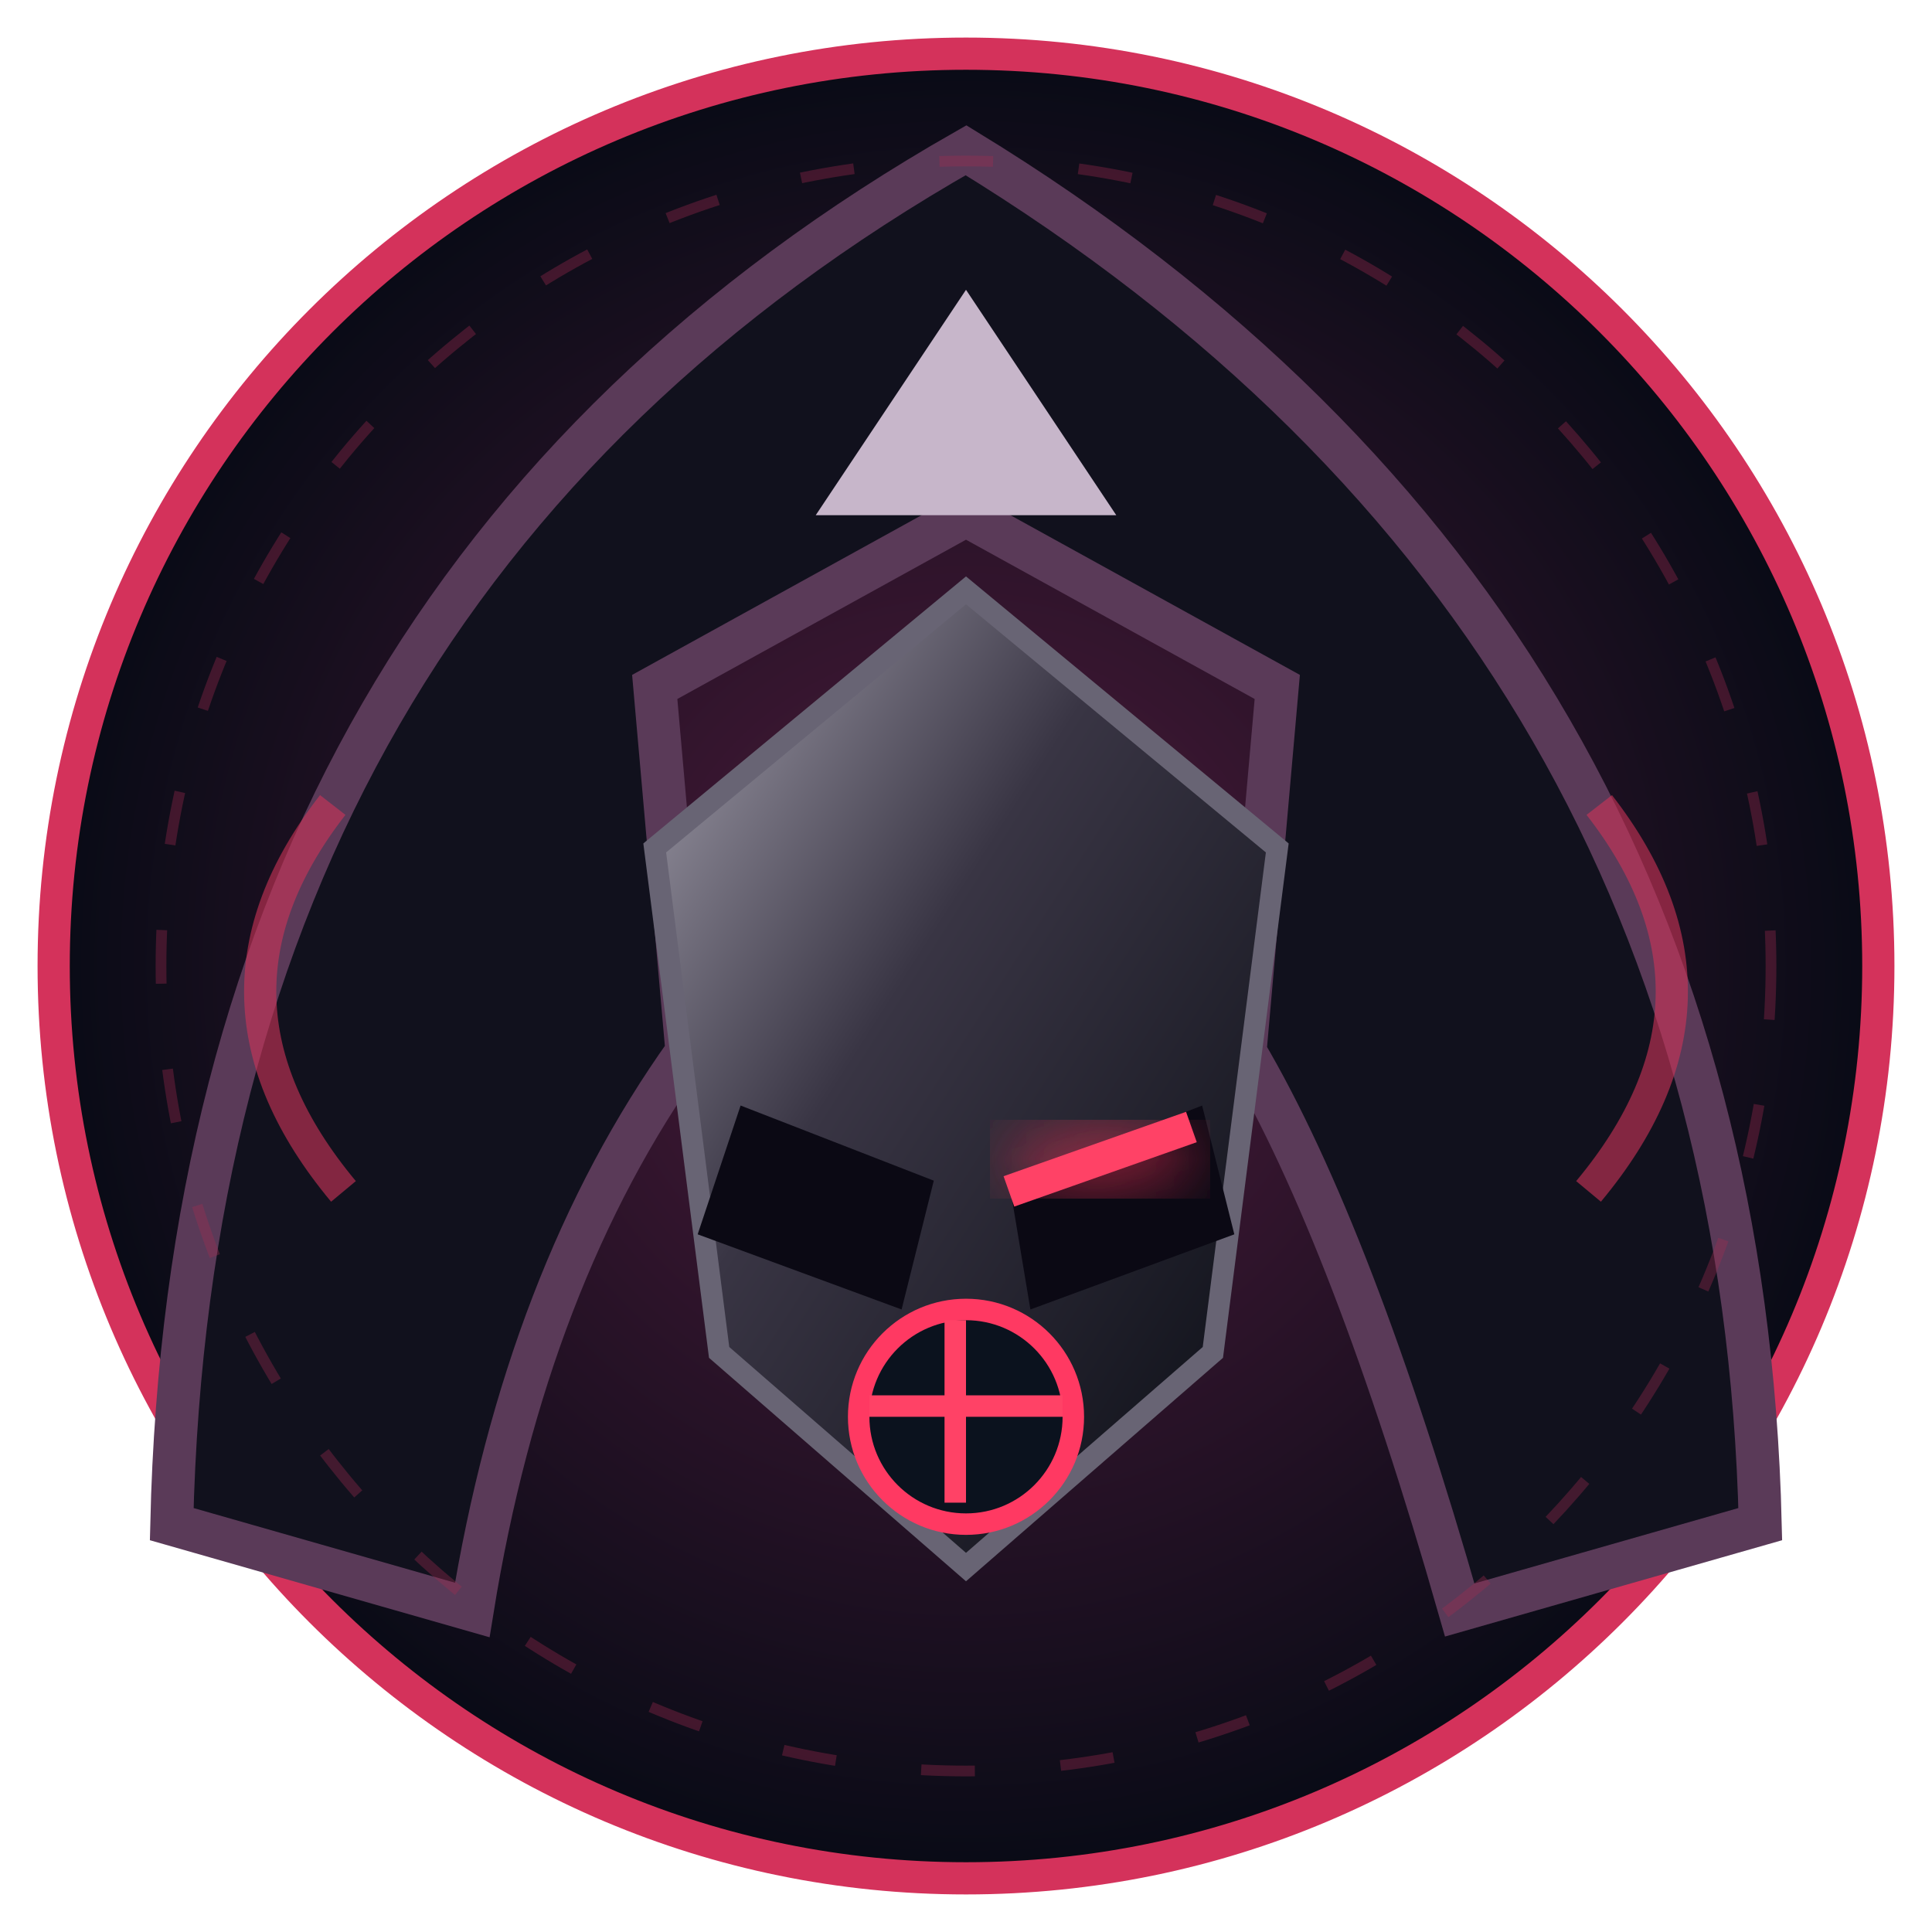
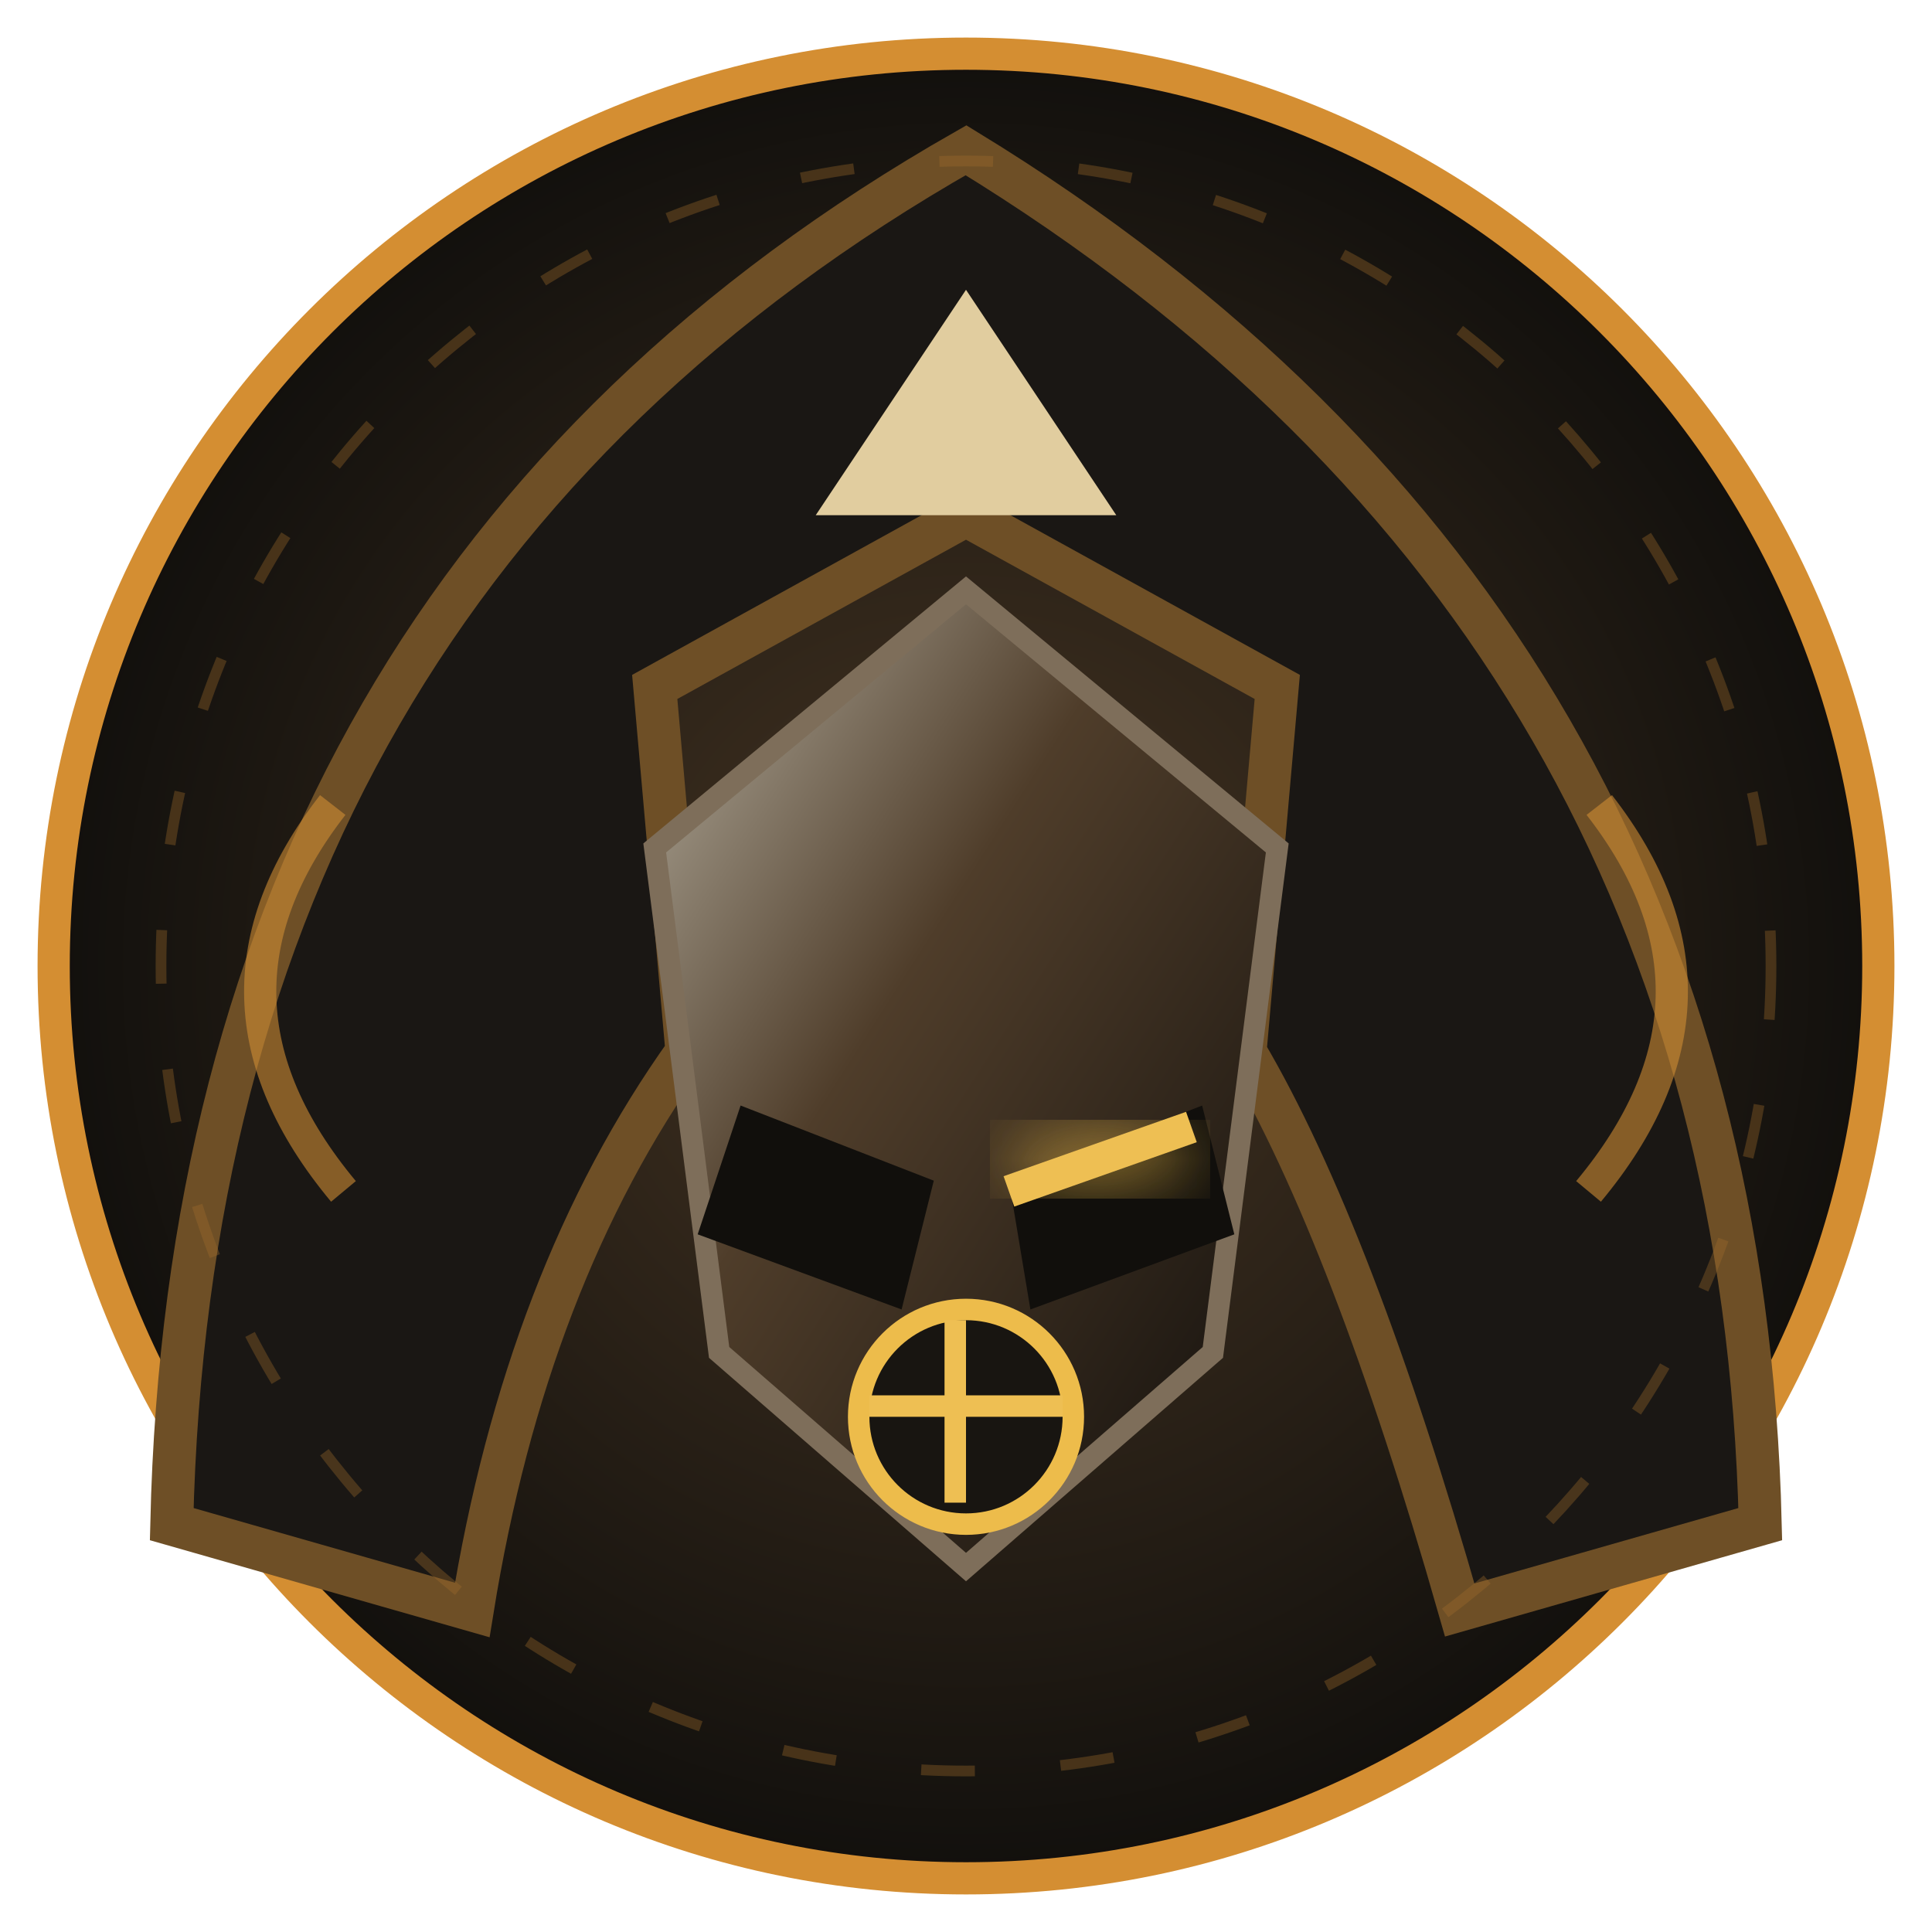
<svg xmlns="http://www.w3.org/2000/svg" width="180" height="180" viewBox="0 0 180 180" role="img" aria-label="ANOMALIA’Z PRIGIMALIA">
  <defs>
    <radialGradient id="bg">
-       <stop stop-color="#4e1b3c" />
-       <stop offset="1" stop-color="#090b16" />
+       <stop stop-color="#463523" />
+       <stop offset="1" stop-color="#12100d" />
    </radialGradient>
    <linearGradient id="steel" x1="0" y1="0" x2="1" y2="1">
-       <stop stop-color="#aaa7b4" />
-       <stop offset=".4" stop-color="#393544" />
-       <stop offset="1" stop-color="#080b12" />
+       <stop stop-color="#b8b2a3" />
+       <stop offset=".4" stop-color="#4f3d2a" />
+       <stop offset="1" stop-color="#0f0d0b" />
    </linearGradient>
    <filter id="glow">
      <feGaussianBlur stdDeviation="4" />
    </filter>
  </defs>
-   <circle cx="90" cy="90" r="85" fill="url(#bg)" stroke="#d4325b" stroke-width="3" />
-   <path d="M16 142Q18 55 90 14Q162 58 164 142L136 150Q126 115 116 98L119 64 90 48 61 64 64 98Q49 119 44 150Z" fill="#11111d" stroke="#5a3a58" stroke-width="4" />
-   <path d="M61 79L90 55 119 79 113 126 90 146 67 126Z" fill="url(#steel)" stroke="#686474" stroke-width="2" />
-   <path d="M69 103L87 110 84 122 65 115Z" fill="#0b0914" />
-   <path d="M94 110L112 103 115 115 96 122Z" fill="#0b0914" />
-   <path d="M94 111L111 105" stroke="#ff355a" stroke-width="5" filter="url(#glow)" />
-   <path d="M94 111L111 105" stroke="#ff4266" stroke-width="3" />
-   <circle cx="90" cy="132" r="10" fill="#0b121e" stroke="#ff3962" stroke-width="2" />
-   <path d="M89 123v17m-8-9h18" stroke="#ff4266" stroke-width="2" />
-   <path d="M90 27 76 48h28Z" fill="#c7b6ca" />
-   <path d="M31 75Q17 93 32 111M149 75q14 18-1 36" fill="none" stroke="#cf3458" stroke-width="3" opacity=".6" />
-   <circle cx="90" cy="90" r="75" fill="none" stroke="#a12a50" stroke-width="1" stroke-dasharray="5 8" opacity=".35" />
+   <circle cx="90" cy="90" r="85" fill="url(#bg)" stroke="#d48e32" stroke-width="3" />
+   <path d="M16 142Q18 55 90 14Q162 58 164 142L136 150Q126 115 116 98L119 64 90 48 61 64 64 98Q49 119 44 150Z" fill="#1a1714" stroke="#6e4f26" stroke-width="4" />
+   <path d="M61 79L90 55 119 79 113 126 90 146 67 126Z" fill="url(#steel)" stroke="#7e6e5a" stroke-width="2" />
+   <path d="M69 103L87 110 84 122 65 115Z" fill="#110f0c" />
+   <path d="M94 110L112 103 115 115 96 122Z" fill="#110f0c" />
+   <path d="M94 111L111 105" stroke="#edbb47" stroke-width="5" filter="url(#glow)" />
+   <path d="M94 111L111 105" stroke="#eebf53" stroke-width="3" />
+   <circle cx="90" cy="132" r="10" fill="#181511" stroke="#edbc4b" stroke-width="2" />
+   <path d="M89 123v17m-8-9h18" stroke="#eebf53" stroke-width="2" />
+   <path d="M90 27 76 48h28Z" fill="#e1cd9f" />
+   <path d="M31 75Q17 93 32 111M149 75q14 18-1 36" fill="none" stroke="#cf8c34" stroke-width="3" opacity=".6" />
+   <circle cx="90" cy="90" r="75" fill="none" stroke="#a16d2a" stroke-width="1" stroke-dasharray="5 8" opacity=".35" />
</svg>
